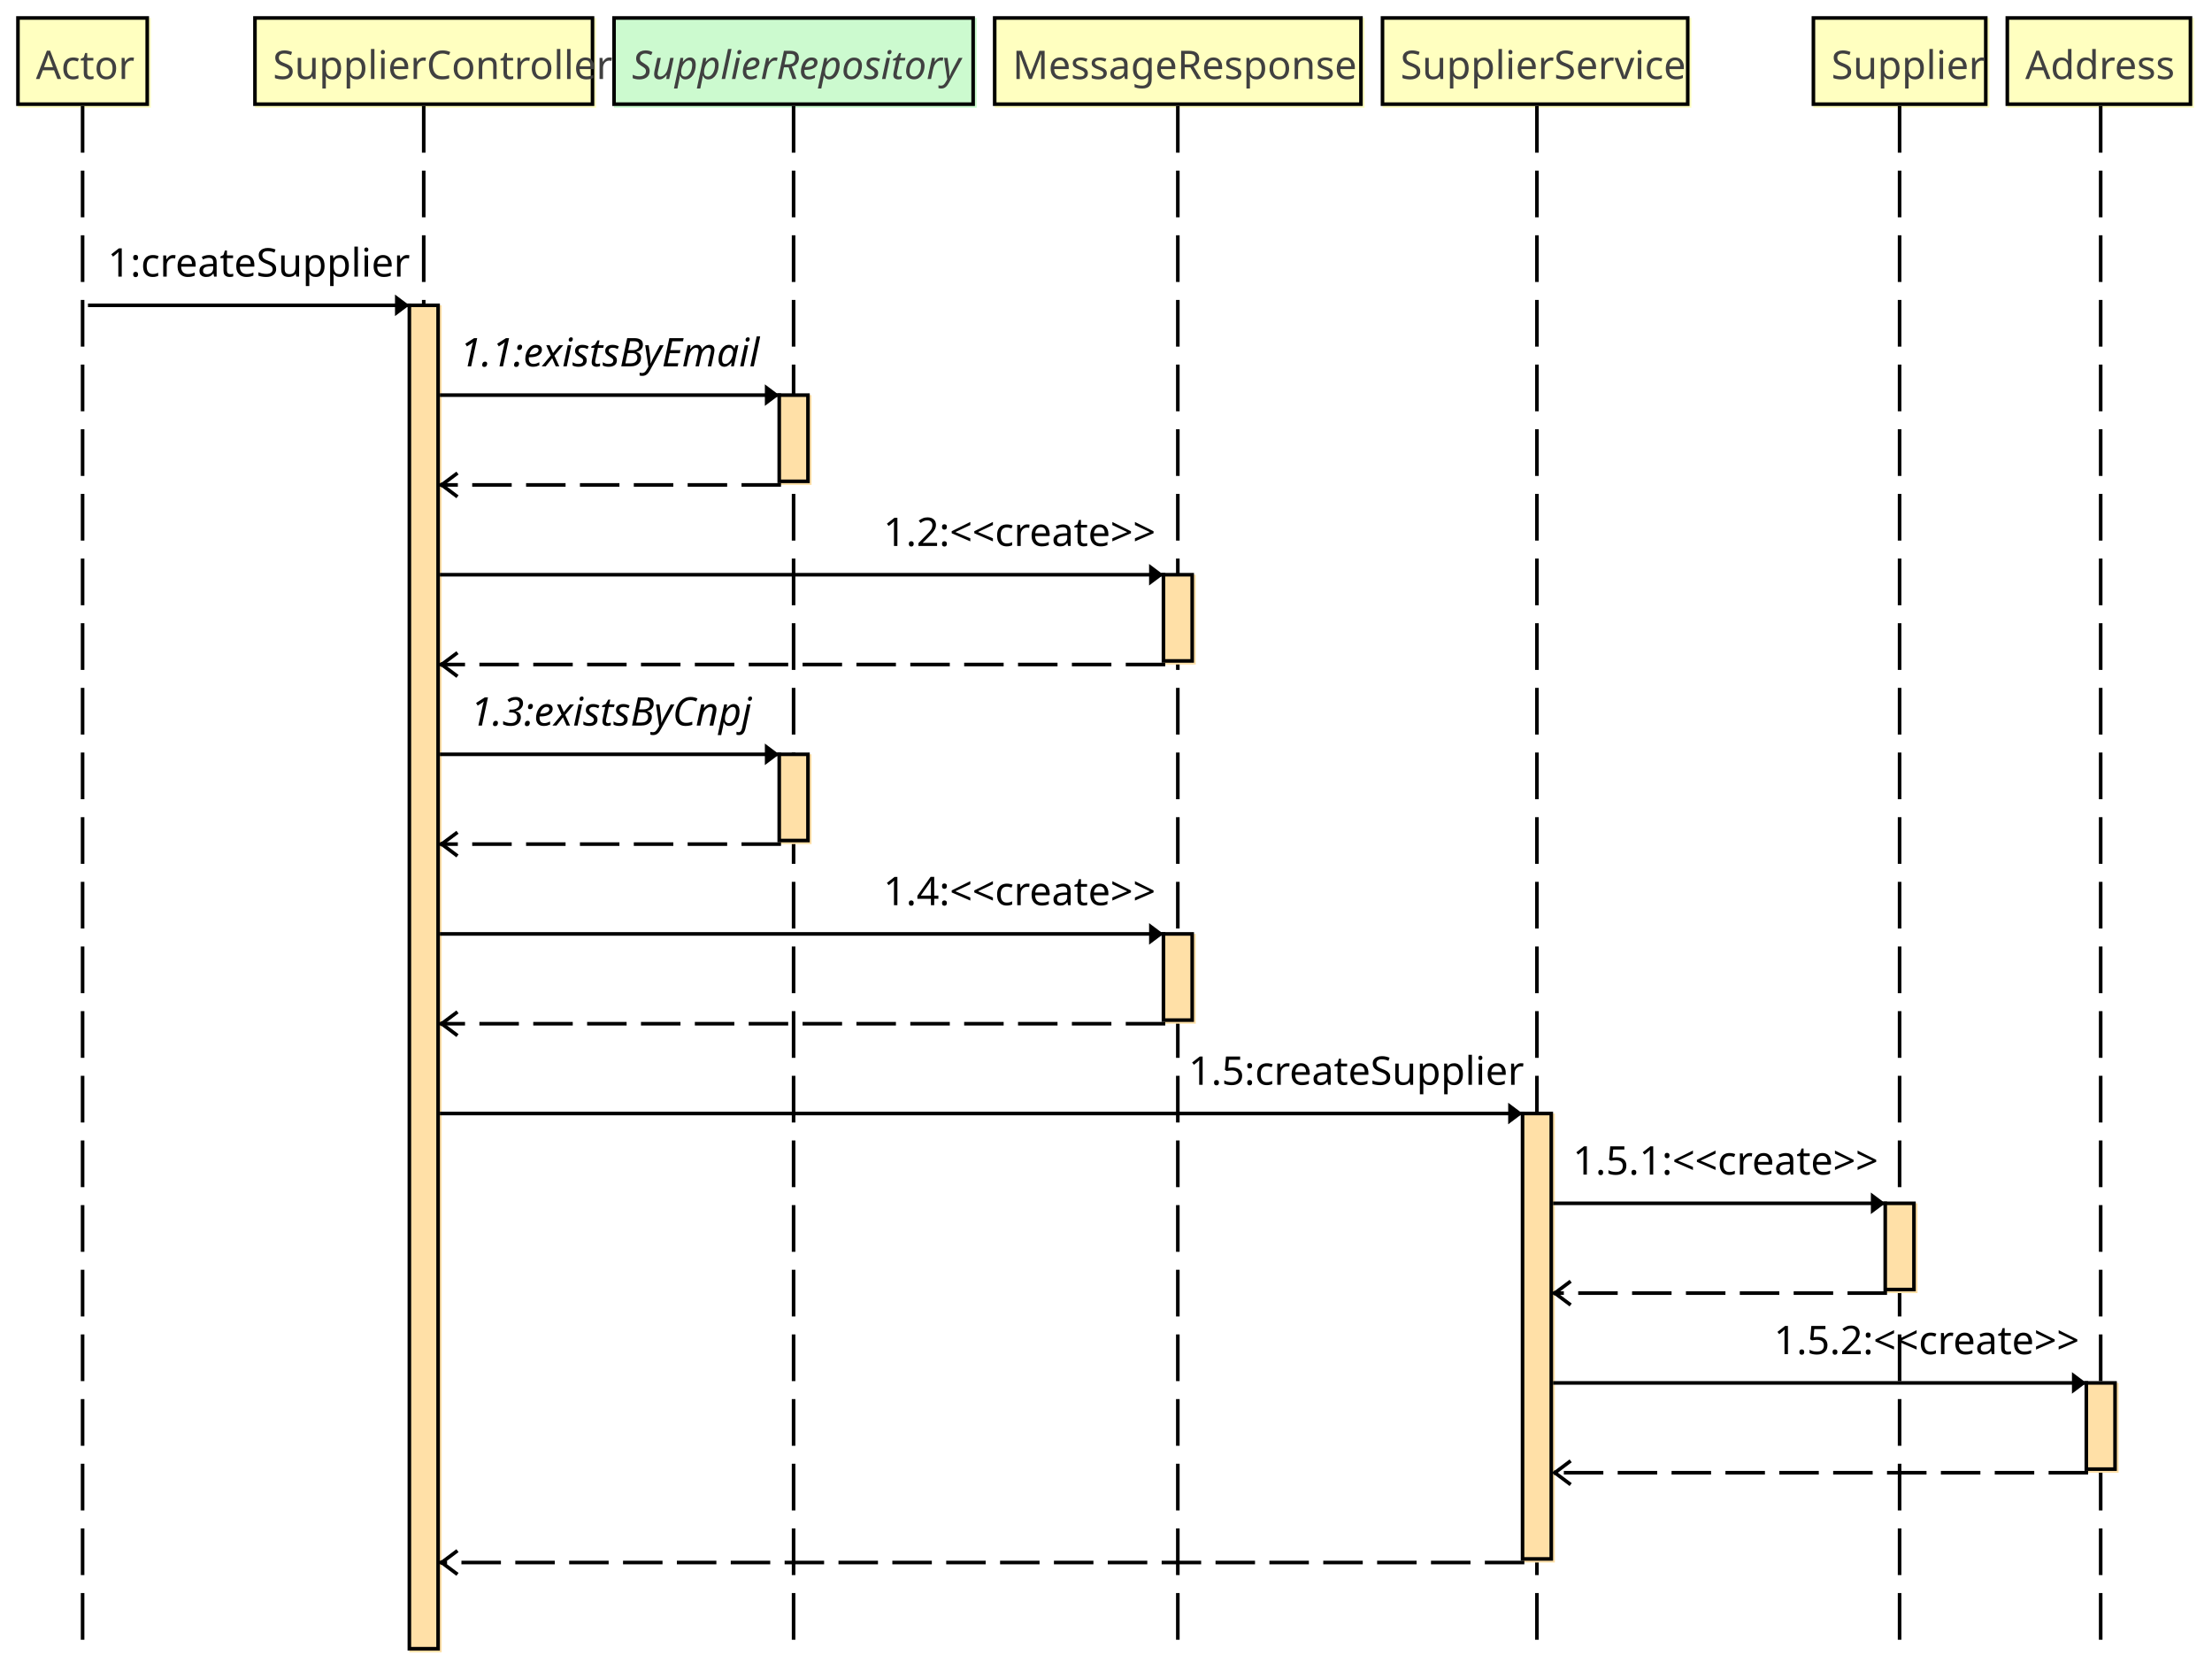
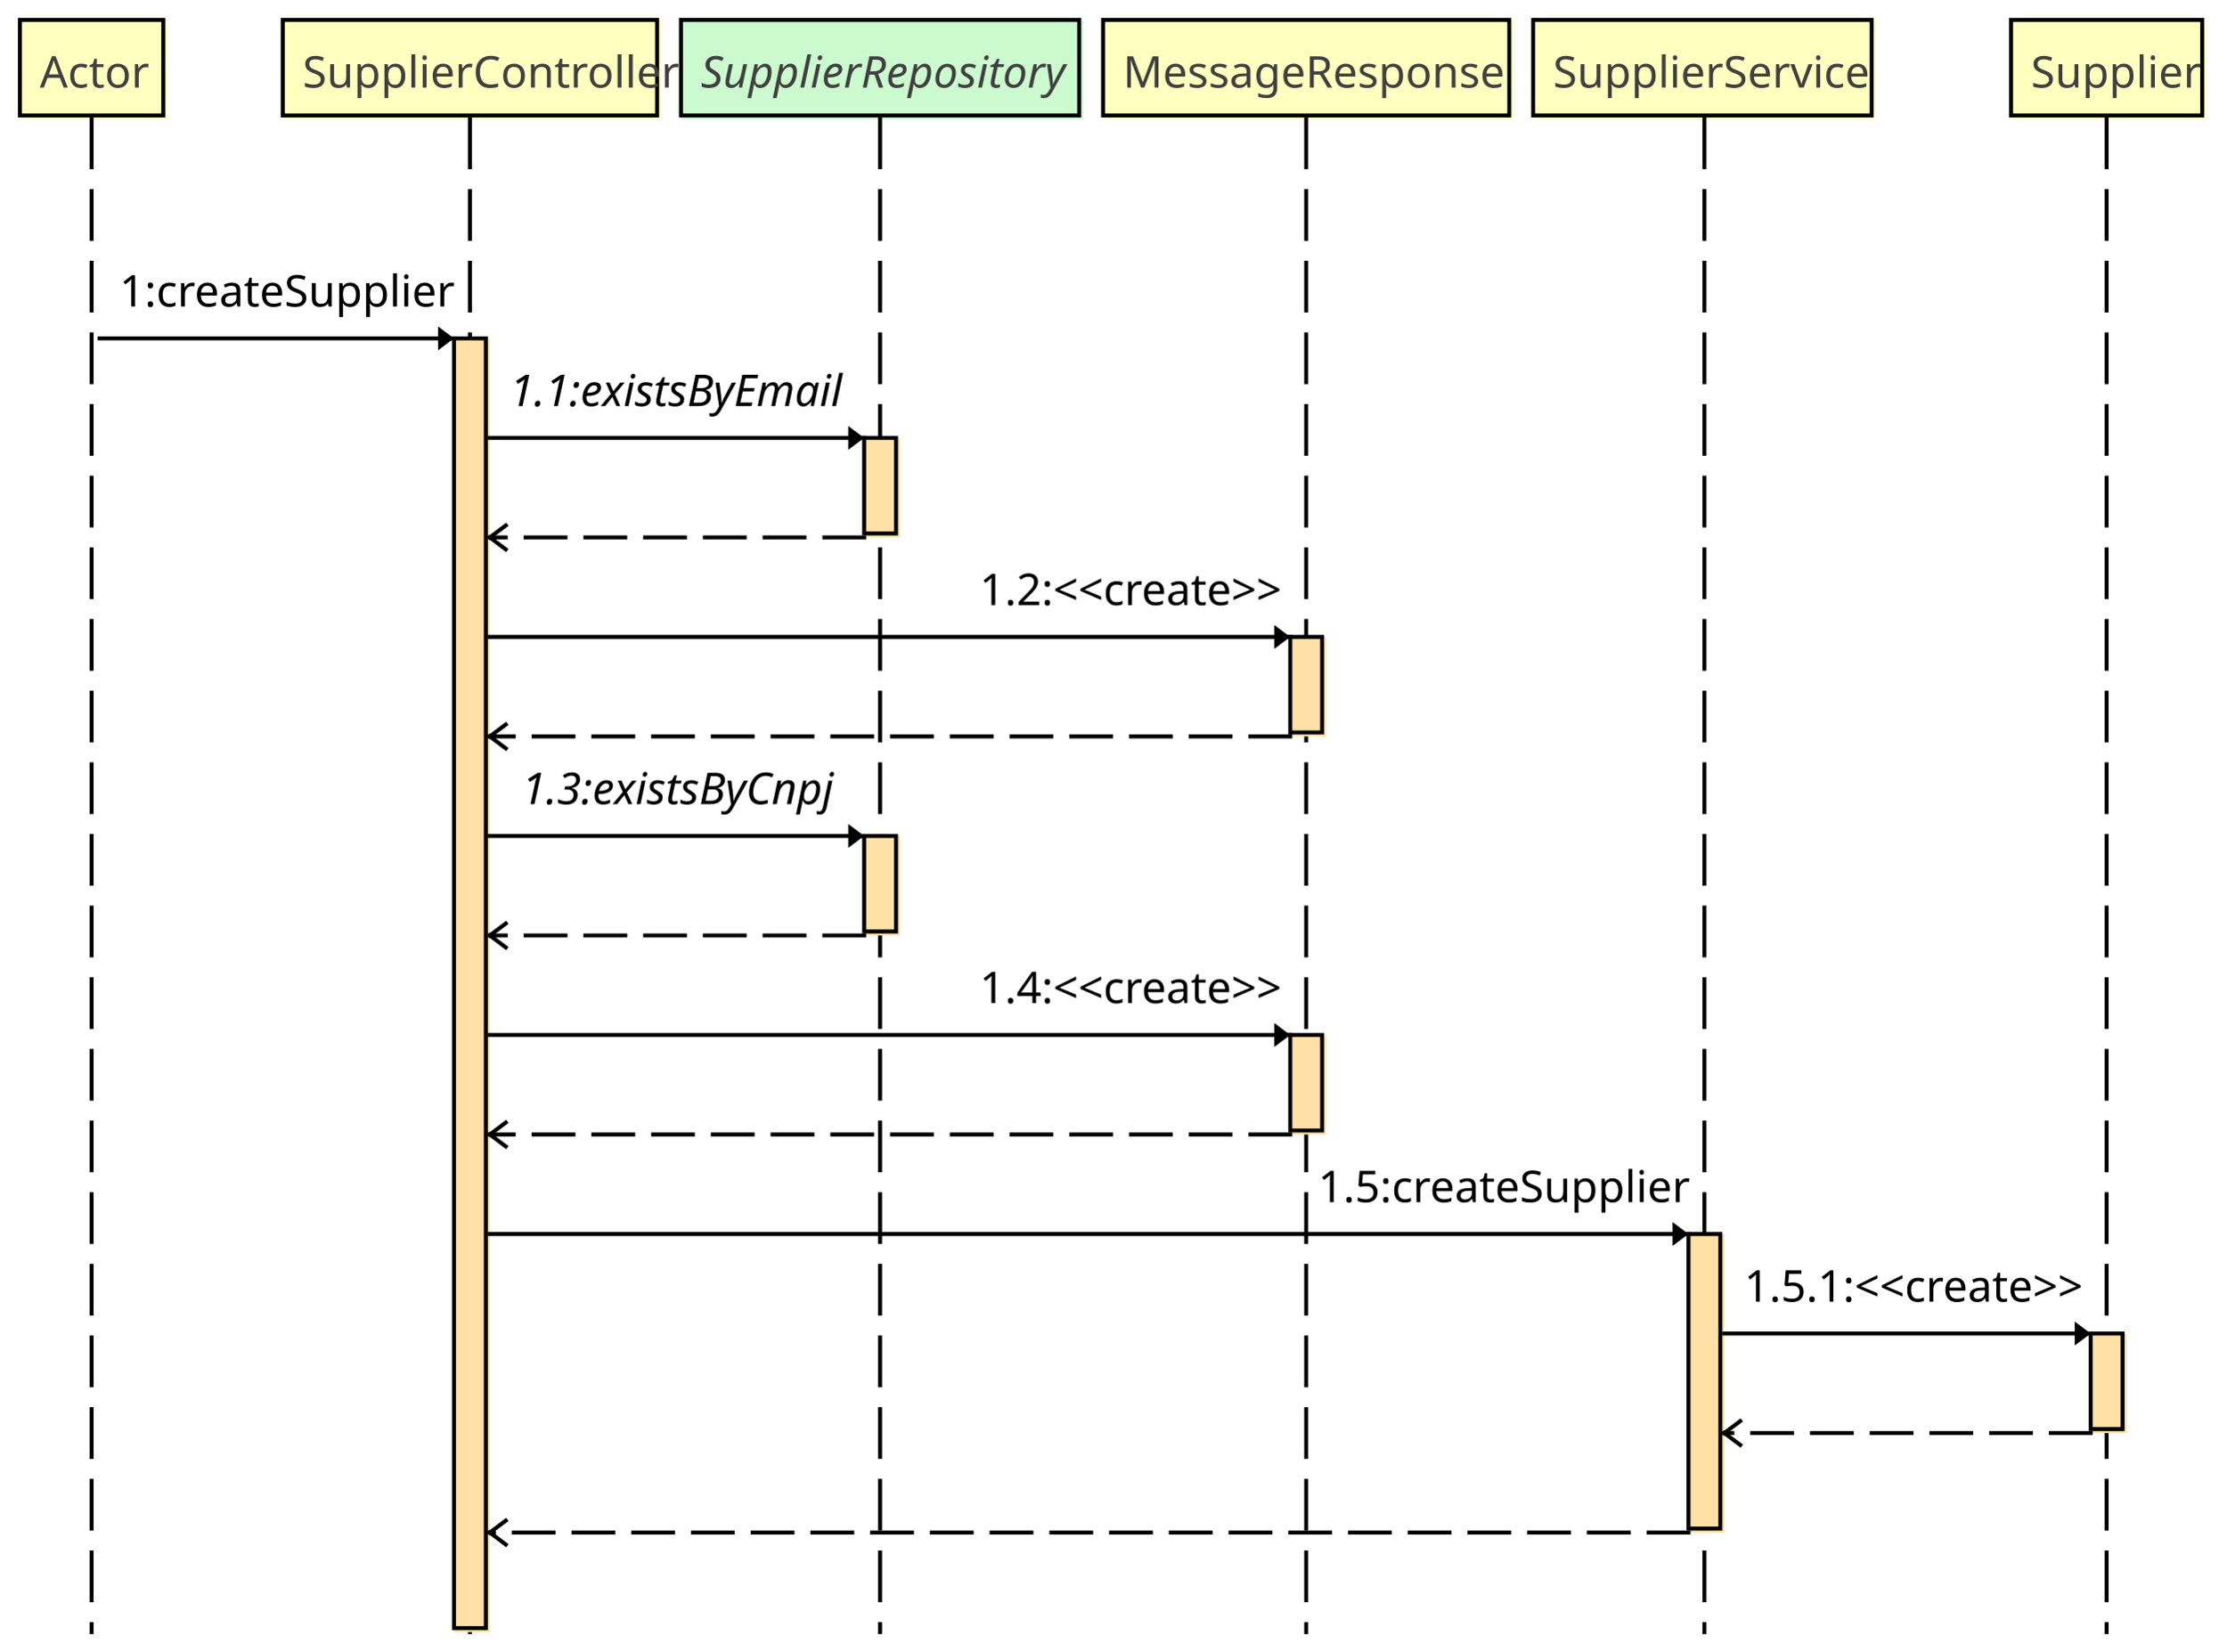
- <svg xmlns="http://www.w3.org/2000/svg" style="fill-opacity:1; color-rendering:auto; color-interpolation:auto; text-rendering:auto; stroke:black; stroke-linecap:square; stroke-miterlimit:10; shape-rendering:auto; stroke-opacity:1; fill:black; stroke-dasharray:none; font-weight:normal; stroke-width:1; font-family:'Dialog'; font-style:normal; stroke-linejoin:miter; font-size:12px; stroke-dashoffset:0; image-rendering:auto;" width="616" height="465">
+ <svg xmlns="http://www.w3.org/2000/svg" style="fill-opacity:1; color-rendering:auto; color-interpolation:auto; text-rendering:auto; stroke:black; stroke-linecap:square; stroke-miterlimit:10; shape-rendering:auto; stroke-opacity:1; fill:black; stroke-dasharray:none; font-weight:normal; stroke-width:1; font-family:'Dialog'; font-style:normal; stroke-linejoin:miter; font-size:12px; stroke-dashoffset:0; image-rendering:auto;" width="559" height="415">
  <defs id="genericDefs" />
  <g>
    <g style="fill:rgb(255,255,192); text-rendering:optimizeLegibility; font-size:11px; font-family:sans-serif; stroke:rgb(255,255,192);">
      <rect x="5" width="37" height="25" y="5" style="stroke:none;" />
      <rect x="5" y="5" width="36" style="fill:none; stroke:black;" height="24" />
      <text x="10" xml:space="preserve" y="22" style="fill:rgb(64,64,64); stroke:none;">Actor</text>
      <rect x="71" width="95" height="25" y="5" style="stroke:none;" />
      <rect x="71" y="5" width="94" style="fill:none; stroke:black;" height="24" />
      <text x="76" xml:space="preserve" y="22" style="fill:rgb(64,64,64); stroke:none;">SupplierController</text>
      <rect x="171" y="5" width="101" style="fill:rgb(204,250,207); stroke:none;" height="25" />
      <rect x="171" y="5" width="100" style="fill:none; stroke:black;" height="24" />
    </g>
    <g style="fill:rgb(64,64,64); font-style:italic; text-rendering:optimizeLegibility; font-size:11px; stroke:rgb(64,64,64);">
      <text x="176" xml:space="preserve" y="22" style="stroke:none;">SupplierRepository</text>
    </g>
    <g style="fill:rgb(255,255,192); text-rendering:optimizeLegibility; font-size:11px; font-family:sans-serif; stroke:rgb(255,255,192);">
      <rect x="277" width="103" height="25" y="5" style="stroke:none;" />
      <rect x="277" y="5" width="102" style="fill:none; stroke:black;" height="24" />
      <text x="282" xml:space="preserve" y="22" style="fill:rgb(64,64,64); stroke:none;">MessageResponse</text>
      <rect x="385" width="86" height="25" y="5" style="stroke:none;" />
      <rect x="385" y="5" width="85" style="fill:none; stroke:black;" height="24" />
      <text x="390" xml:space="preserve" y="22" style="fill:rgb(64,64,64); stroke:none;">SupplierService</text>
      <rect x="505" width="49" height="25" y="5" style="stroke:none;" />
      <rect x="505" y="5" width="48" style="fill:none; stroke:black;" height="24" />
      <text x="510" xml:space="preserve" y="22" style="fill:rgb(64,64,64); stroke:none;">Supplier</text>
-       <rect x="559" width="52" height="25" y="5" style="stroke:none;" />
-       <rect x="559" y="5" width="51" style="fill:none; stroke:black;" height="24" />
-       <text x="564" xml:space="preserve" y="22" style="fill:rgb(64,64,64); stroke:none;">Address</text>
    </g>
    <g transform="translate(0,30)" style="text-rendering:optimizeLegibility; stroke-miterlimit:12; font-size:11px; stroke-dasharray:12,6; font-family:sans-serif;">
-       <line y2="430" style="fill:none;" x1="23" x2="23" y1="0" />
+       <line y2="380" style="fill:none;" x1="23" x2="23" y1="0" />
      <text x="30" y="47" style="stroke-miterlimit:10; stroke-dasharray:none; stroke:none;" xml:space="preserve">1:createSupplier</text>
      <line x1="25" x2="114" y1="55" style="fill:none; stroke-dasharray:none; stroke-miterlimit:10;" y2="55" />
      <path d="M110 52 L114 55 L110 58 Z" style="stroke-miterlimit:10; stroke-dasharray:none; stroke:none;" />
-       <line y2="430" style="fill:none;" x1="118" x2="118" y1="0" />
+       <line y2="380" style="fill:none;" x1="118" x2="118" y1="0" />
    </g>
    <g transform="translate(0,30)" style="fill:rgb(255,224,167); text-rendering:optimizeLegibility; font-size:11px; font-family:sans-serif; stroke:rgb(255,224,167);">
-       <rect x="114" width="9" height="375" y="55" style="stroke:none;" />
-       <rect x="114" y="55" width="8" style="fill:none; stroke:black;" height="374" />
+       <rect x="114" width="9" height="325" y="55" style="stroke:none;" />
+       <rect x="114" y="55" width="8" style="fill:none; stroke:black;" height="324" />
    </g>
    <g style="font-style:italic; text-rendering:optimizeLegibility; font-size:11px;" transform="translate(0,30)">
      <text x="128" xml:space="preserve" y="72" style="stroke:none;">1.1:existsByEmail</text>
      <line y2="80" style="fill:none;" x1="123" x2="217" y1="80" />
      <path style="stroke:none;" d="M213 77 L217 80 L213 83 Z" />
      <text x="246" y="122" style="font-style:normal; font-family:sans-serif; stroke:none;" xml:space="preserve">1.2:&lt;&lt;create&gt;&gt;</text>
      <line y2="130" style="fill:none;" x1="123" x2="324" y1="130" />
      <path style="stroke:none;" d="M320 127 L324 130 L320 133 Z" />
      <text x="131" xml:space="preserve" y="172" style="stroke:none;">1.3:existsByCnpj</text>
      <line y2="180" style="fill:none;" x1="123" x2="217" y1="180" />
      <path style="stroke:none;" d="M213 177 L217 180 L213 183 Z" />
      <text x="246" y="222" style="font-style:normal; font-family:sans-serif; stroke:none;" xml:space="preserve">1.4:&lt;&lt;create&gt;&gt;</text>
      <line y2="230" style="fill:none;" x1="123" x2="324" y1="230" />
      <path style="stroke:none;" d="M320 227 L324 230 L320 233 Z" />
      <text x="331" y="272" style="font-style:normal; font-family:sans-serif; stroke:none;" xml:space="preserve">1.5:createSupplier</text>
      <line y2="280" style="fill:none;" x1="123" x2="424" y1="280" />
      <path style="stroke:none;" d="M420 277 L424 280 L420 283 Z" />
    </g>
    <g transform="translate(0,30)" style="text-rendering:optimizeLegibility; stroke-miterlimit:12; font-size:11px; stroke-dasharray:12,6; font-family:sans-serif;">
-       <line y2="430" style="fill:none;" x1="221" x2="221" y1="0" />
+       <line y2="380" style="fill:none;" x1="221" x2="221" y1="0" />
    </g>
    <g transform="translate(0,30)" style="fill:rgb(255,224,167); text-rendering:optimizeLegibility; font-size:11px; font-family:sans-serif; stroke:rgb(255,224,167);">
      <rect x="217" width="9" height="25" y="80" style="stroke:none;" />
      <rect x="217" y="80" width="8" style="fill:none; stroke:black;" height="24" />
      <rect x="217" width="9" height="25" y="180" style="stroke:none;" />
      <rect x="217" y="180" width="8" style="fill:none; stroke:black;" height="24" />
      <line x1="217" x2="123" y1="105" style="fill:none; stroke-dasharray:10,5; stroke:black;" y2="105" />
      <line x1="127" x2="123" y1="102" style="fill:none; stroke:black;" y2="105" />
      <line x1="127" x2="123" y1="108" style="fill:none; stroke:black;" y2="105" />
      <line x1="217" x2="123" y1="205" style="fill:none; stroke-dasharray:10,5; stroke:black;" y2="205" />
      <line x1="127" x2="123" y1="202" style="fill:none; stroke:black;" y2="205" />
      <line x1="127" x2="123" y1="208" style="fill:none; stroke:black;" y2="205" />
    </g>
    <g transform="translate(0,30)" style="text-rendering:optimizeLegibility; stroke-miterlimit:12; font-size:11px; stroke-dasharray:12,6; font-family:sans-serif;">
-       <line y2="430" style="fill:none;" x1="328" x2="328" y1="0" />
+       <line y2="380" style="fill:none;" x1="328" x2="328" y1="0" />
    </g>
    <g transform="translate(0,30)" style="fill:rgb(255,224,167); text-rendering:optimizeLegibility; font-size:11px; font-family:sans-serif; stroke:rgb(255,224,167);">
      <rect x="324" width="9" height="25" y="130" style="stroke:none;" />
      <rect x="324" y="130" width="8" style="fill:none; stroke:black;" height="24" />
      <rect x="324" width="9" height="25" y="230" style="stroke:none;" />
      <rect x="324" y="230" width="8" style="fill:none; stroke:black;" height="24" />
      <line x1="324" x2="123" y1="155" style="fill:none; stroke-dasharray:10,5; stroke:black;" y2="155" />
      <line x1="127" x2="123" y1="152" style="fill:none; stroke:black;" y2="155" />
      <line x1="127" x2="123" y1="158" style="fill:none; stroke:black;" y2="155" />
      <line x1="324" x2="123" y1="255" style="fill:none; stroke-dasharray:10,5; stroke:black;" y2="255" />
      <line x1="127" x2="123" y1="252" style="fill:none; stroke:black;" y2="255" />
      <line x1="127" x2="123" y1="258" style="fill:none; stroke:black;" y2="255" />
    </g>
    <g transform="translate(0,30)" style="text-rendering:optimizeLegibility; stroke-miterlimit:12; font-size:11px; stroke-dasharray:12,6; font-family:sans-serif;">
-       <line y2="430" style="fill:none;" x1="428" x2="428" y1="0" />
+       <line y2="380" style="fill:none;" x1="428" x2="428" y1="0" />
    </g>
    <g transform="translate(0,30)" style="fill:rgb(255,224,167); text-rendering:optimizeLegibility; font-size:11px; font-family:sans-serif; stroke:rgb(255,224,167);">
-       <rect x="424" width="9" height="125" y="280" style="stroke:none;" />
-       <rect x="424" y="280" width="8" style="fill:none; stroke:black;" height="124" />
+       <rect x="424" width="9" height="75" y="280" style="stroke:none;" />
+       <rect x="424" y="280" width="8" style="fill:none; stroke:black;" height="74" />
      <text x="438" xml:space="preserve" y="297" style="fill:black; stroke:none;">1.5.1:&lt;&lt;create&gt;&gt;</text>
      <line x1="433" x2="525" y1="305" style="fill:none; stroke:black;" y2="305" />
      <path d="M521 302 L525 305 L521 308 Z" style="fill:black; stroke:none;" />
-       <text x="494" xml:space="preserve" y="347" style="fill:black; stroke:none;">1.5.2:&lt;&lt;create&gt;&gt;</text>
-       <line x1="433" x2="581" y1="355" style="fill:none; stroke:black;" y2="355" />
-       <path d="M577 352 L581 355 L577 358 Z" style="fill:black; stroke:none;" />
-       <line x1="424" x2="123" y1="405" style="fill:none; stroke-dasharray:10,5; stroke:black;" y2="405" />
-       <line x1="127" x2="123" y1="402" style="fill:none; stroke:black;" y2="405" />
-       <line x1="127" x2="123" y1="408" style="fill:none; stroke:black;" y2="405" />
+       <line x1="424" x2="123" y1="355" style="fill:none; stroke-dasharray:10,5; stroke:black;" y2="355" />
+       <line x1="127" x2="123" y1="352" style="fill:none; stroke:black;" y2="355" />
+       <line x1="127" x2="123" y1="358" style="fill:none; stroke:black;" y2="355" />
    </g>
    <g transform="translate(0,30)" style="text-rendering:optimizeLegibility; stroke-miterlimit:12; font-size:11px; stroke-dasharray:12,6; font-family:sans-serif;">
-       <line y2="430" style="fill:none;" x1="529" x2="529" y1="0" />
+       <line y2="380" style="fill:none;" x1="529" x2="529" y1="0" />
    </g>
    <g transform="translate(0,30)" style="fill:rgb(255,224,167); text-rendering:optimizeLegibility; font-size:11px; font-family:sans-serif; stroke:rgb(255,224,167);">
      <rect x="525" width="9" height="25" y="305" style="stroke:none;" />
      <rect x="525" y="305" width="8" style="fill:none; stroke:black;" height="24" />
      <line x1="525" x2="433" y1="330" style="fill:none; stroke-dasharray:10,5; stroke:black;" y2="330" />
      <line x1="437" x2="433" y1="327" style="fill:none; stroke:black;" y2="330" />
      <line x1="437" x2="433" y1="333" style="fill:none; stroke:black;" y2="330" />
    </g>
-     <g transform="translate(0,30)" style="text-rendering:optimizeLegibility; stroke-miterlimit:12; font-size:11px; stroke-dasharray:12,6; font-family:sans-serif;">
-       <line y2="430" style="fill:none;" x1="585" x2="585" y1="0" />
-     </g>
-     <g transform="translate(0,30)" style="fill:rgb(255,224,167); text-rendering:optimizeLegibility; font-size:11px; font-family:sans-serif; stroke:rgb(255,224,167);">
-       <rect x="581" width="9" height="25" y="355" style="stroke:none;" />
-       <rect x="581" y="355" width="8" style="fill:none; stroke:black;" height="24" />
-       <line x1="581" x2="433" y1="380" style="fill:none; stroke-dasharray:10,5; stroke:black;" y2="380" />
-       <line x1="437" x2="433" y1="377" style="fill:none; stroke:black;" y2="380" />
-       <line x1="437" x2="433" y1="383" style="fill:none; stroke:black;" y2="380" />
-     </g>
  </g>
</svg>
